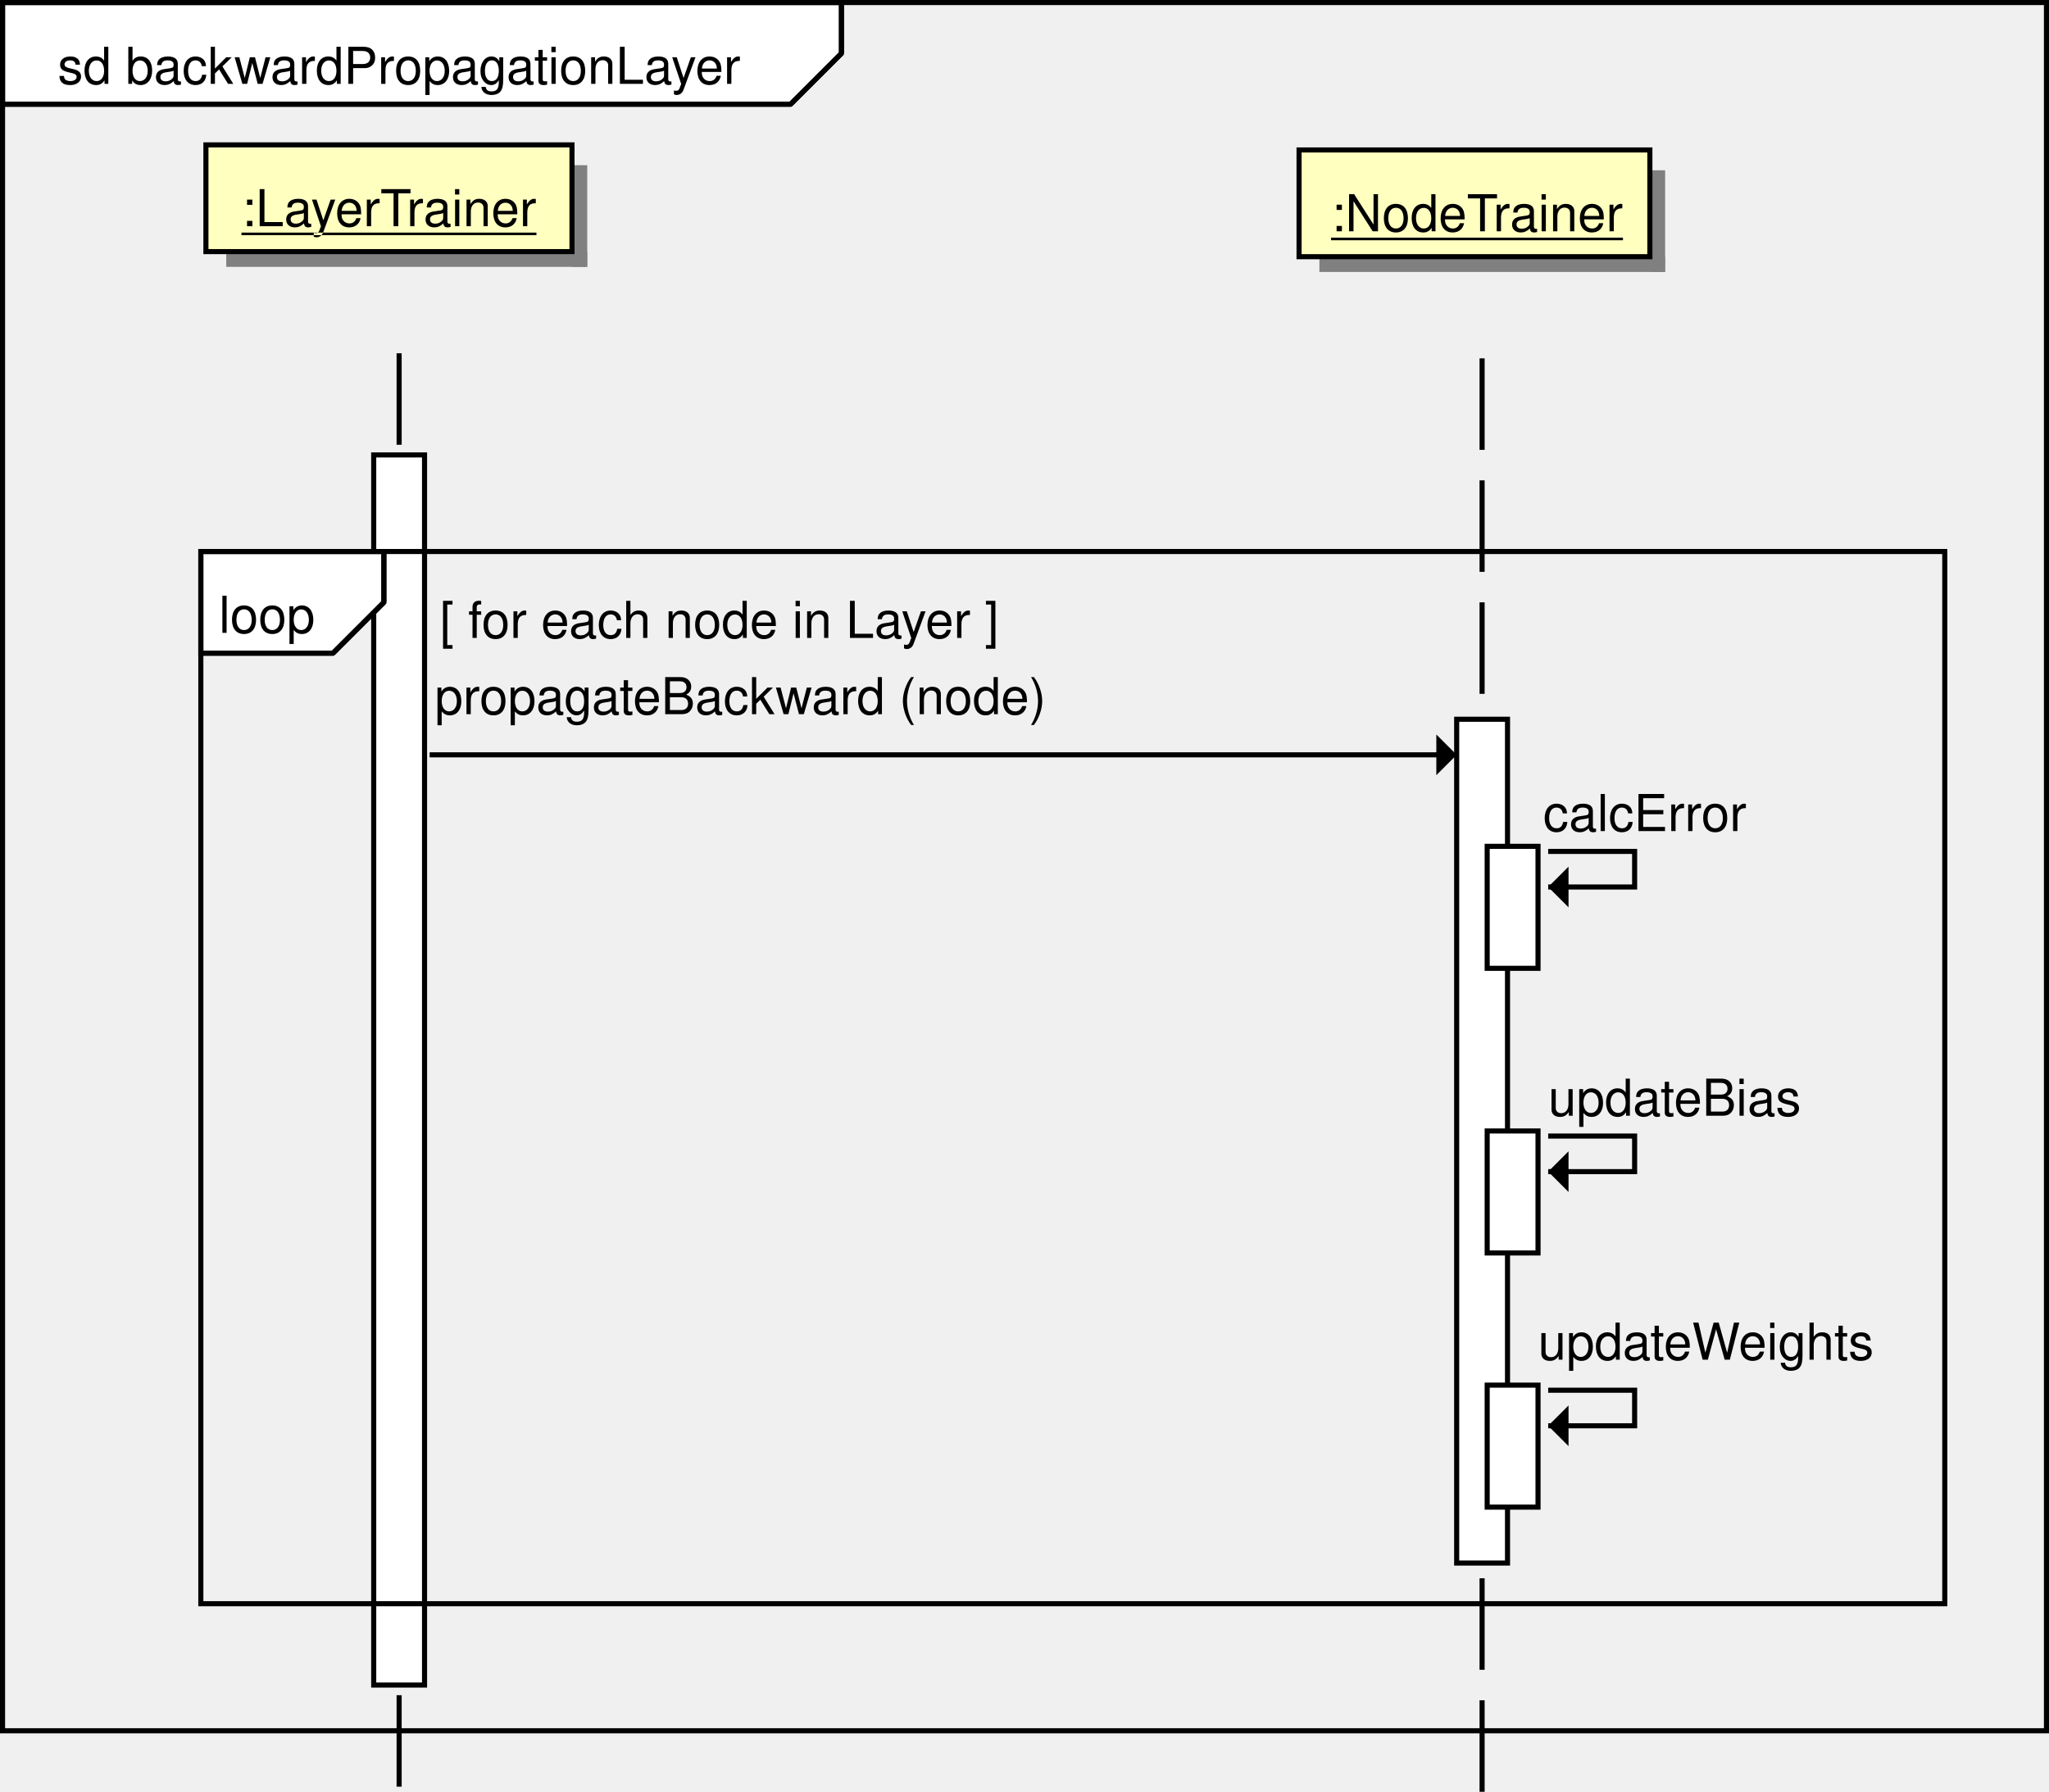
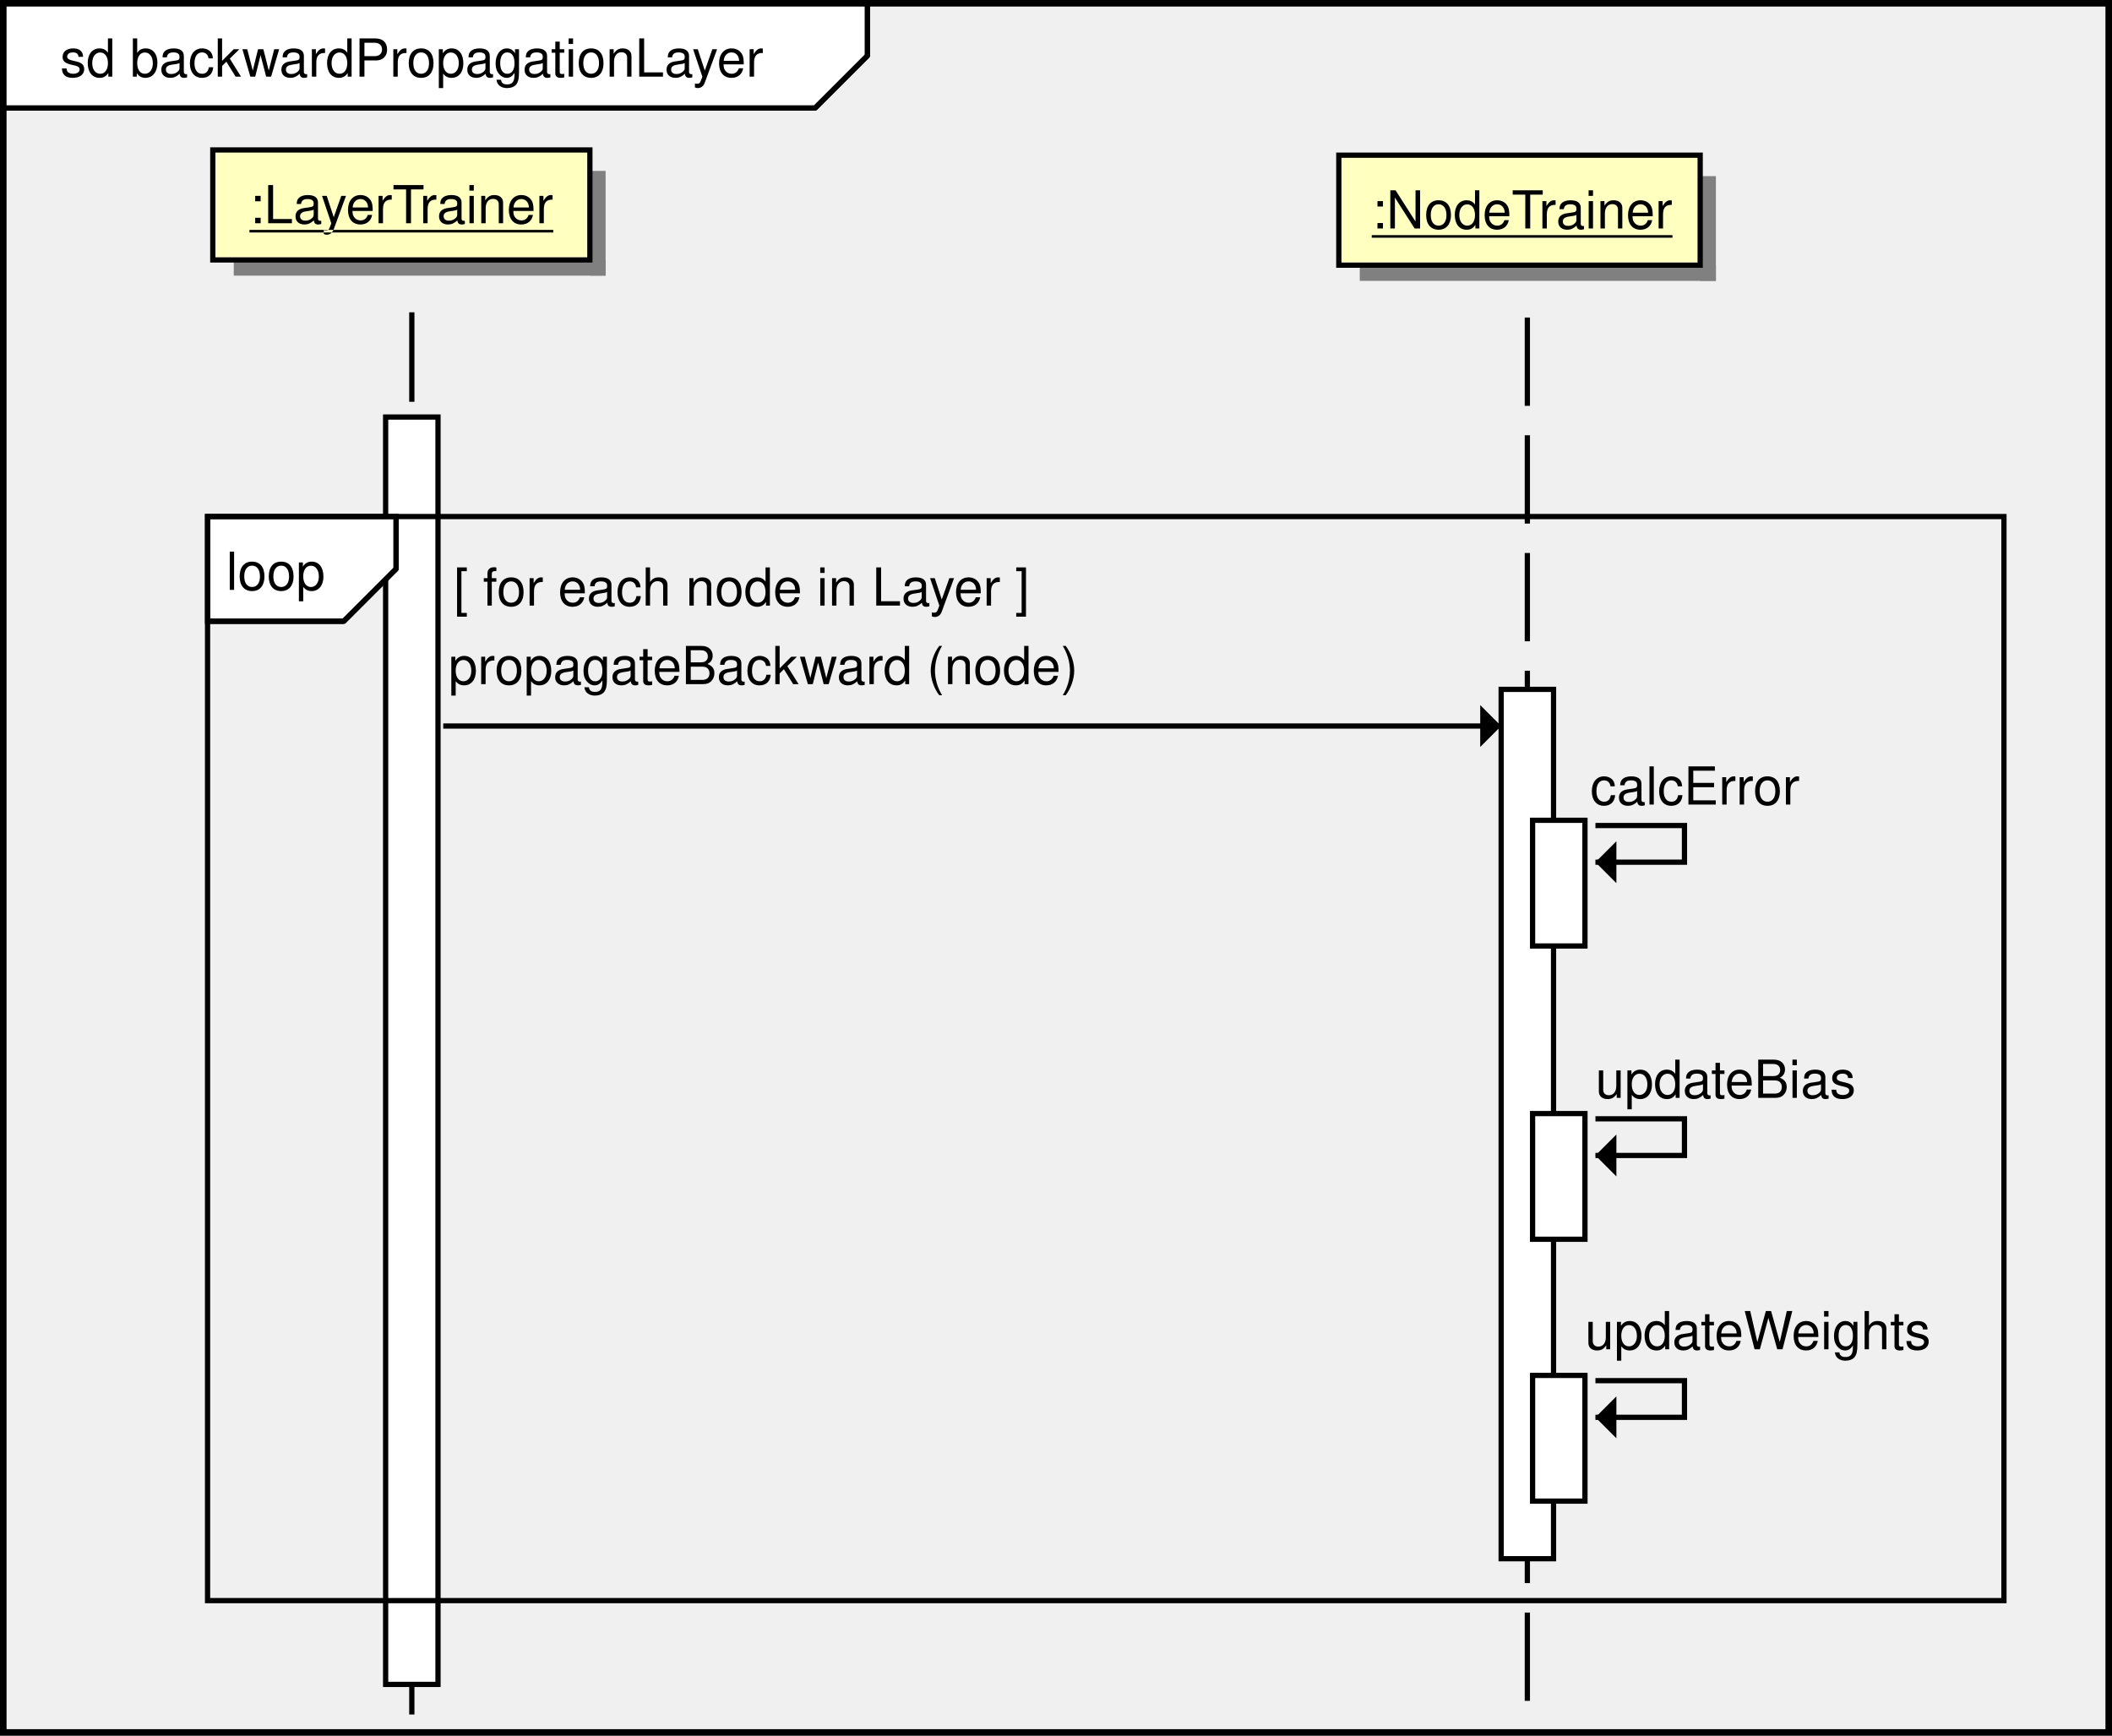
- <svg xmlns="http://www.w3.org/2000/svg" width="403" height="352.5" version="1.1" id="svg2">
+ <svg xmlns="http://www.w3.org/2000/svg" width="1396.574" height="1147.798" version="1.1" id="svg2">
  <defs id="defs124" />
-   <g id="g4" transform="translate(-195.5,-69.5)">
-     <polygon points="351,90 196,90 196,70 196,70 361,70 361,80 " id="polygon6" style="fill:#ffffff;stroke:#000000;stroke-opacity:1" />
-     <rect x="196" y="70" width="402" height="340" id="rect8" style="fill:none;stroke:#000000;stroke-width:1;stroke-opacity:1" />
-     <text font-size="10" xml:space="preserve" x="274" y="86" id="text10" style="font-size:10px;font-family:Helvetica;text-anchor:middle;fill:#000000">sd backwardPropagationLayer</text>
+   <g id="g4" transform="matrix(3.463171,0,0,3.463171,-676.5918,-240.2323)">
+     <polygon points="196,70 361,70 361,80 351,90 196,90 196,70 " id="polygon6" style="fill:#ffffff;stroke:#000000;stroke-opacity:1" />
+     <rect x="195.993" y="69.993" width="402.015" height="330.18" id="rect8" style="fill:none;stroke:#000000;stroke-width:1.25;stroke-miterlimit:4;stroke-dasharray:none;stroke-opacity:1" />
+     <text font-size="10" xml:space="preserve" x="274" y="84" id="text10" style="font-size:10px;font-family:Helvetica;text-anchor:middle;fill:#000000">sd backwardPropagationLayer</text>
    <line x1="196" y1="90" x2="351" y2="90" id="line12" style="stroke:#000000;stroke-opacity:1" />
    <line x1="351" y1="90" x2="361" y2="80" id="line14" style="stroke:#000000;stroke-opacity:1" />
    <line x1="361" y1="80" x2="361" y2="70" id="line16" style="stroke:#000000;stroke-opacity:1" />
  </g>
-   <text font-size="10" xml:space="preserve" x="86.5" y="125.5" id="text18" style="font-size:10px;font-family:Helvetica;fill:#000000">[ for each node in Layer ]</text>
-   <g id="g20" transform="translate(-195.5,-69.5)">
+   <text font-size="10" xml:space="preserve" x="300.022" y="400.454" id="text18" style="font-size:34.632px;font-family:Helvetica;fill:#000000">[ for each node in Layer ]</text>
+   <g id="g20" transform="matrix(3.463171,0,0,3.288114,-676.5918,-250.5311)">
    <line x1="274" y1="139" x2="274" y2="422" id="line22" style="stroke:#000000;stroke-dasharray:18, 6;stroke-opacity:1" />
  </g>
-   <g id="g24" transform="translate(-195.5,-69.5)">
+   <g id="g24" transform="matrix(3.463171,0,0,3.24384,-676.5918,-244.1577)">
    <line x1="487" y1="140" x2="487" y2="422" id="line26" style="stroke:#000000;stroke-dasharray:18, 6;stroke-opacity:1" />
  </g>
-   <g id="g28" transform="translate(-195.5,-69.5)">
+   <g id="g28" transform="matrix(3.463171,0,0,3.463171,-676.5918,-240.2323)">
    <rect x="308" y="102" width="3" height="20" id="rect30" style="fill:#808080;stroke:none;stroke-opacity:1" />
    <rect x="240" y="119" width="71" height="3" id="rect32" style="fill:#808080;stroke:none;stroke-opacity:1" />
    <rect x="236" y="98" width="72" height="21" id="rect34" style="fill:#ffffc0;stroke:#000000;stroke-width:1;stroke-opacity:1" />
-     <text font-size="10" xml:space="preserve" text-decoration="underline" x="272" y="114" id="text36" style="font-size:10px;font-family:Helvetica;text-decoration: underline;text-decoration-line: underline;text-anchor:middle;fill:#000000">:LayerTrainer</text>
+     <text font-size="10" xml:space="preserve" text-decoration="underline" x="272" y="112" id="text36" style="font-size:10px;font-family:Helvetica;text-decoration: underline;text-decoration-line: underline;text-anchor:middle;fill:#000000">:LayerTrainer</text>
  </g>
-   <g id="g38" transform="translate(-195.5,-69.5)" style="fill:#ffffff;fill-opacity:1">
-     <rect x="269" y="159" width="10" height="242" id="rect40" style="fill:#ffffff;stroke:#000000;stroke-width:1;stroke-opacity:1;fill-opacity:1" />
+   <g id="g38" transform="matrix(3.463171,0,0,3.463171,-676.5918,-274.864)" style="fill:#ffffff;fill-opacity:1">
+     <rect x="269" y="159" width="10" height="242" id="rect40" style="fill:#ffffff;fill-opacity:1;stroke:#000000;stroke-width:1;stroke-opacity:1" />
  </g>
-   <g id="g42" transform="translate(-195.5,-69.5)">
+   <g id="g42" transform="matrix(3.463171,0,0,3.463171,-676.5918,-240.2323)">
    <rect x="520" y="103" width="3" height="20" id="rect44" style="fill:#808080;stroke:none;stroke-opacity:1" />
    <rect x="455" y="120" width="68" height="3" id="rect46" style="fill:#808080;stroke:none;stroke-opacity:1" />
    <rect x="451" y="99" width="69" height="21" id="rect48" style="fill:#ffffc0;stroke:#000000;stroke-width:1;stroke-opacity:1" />
-     <text font-size="10" xml:space="preserve" text-decoration="underline" x="486" y="115" id="text50" style="font-size:10px;font-family:Helvetica;text-decoration: underline;text-decoration-line: underline;text-anchor:middle;fill:#000000">:NodeTrainer</text>
+     <text font-size="10" xml:space="preserve" text-decoration="underline" x="486" y="113" id="text50" style="font-size:10px;font-family:Helvetica;text-decoration: underline;text-decoration-line: underline;text-anchor:middle;fill:#000000">:NodeTrainer</text>
  </g>
-   <g id="g52" transform="translate(-195.5,-69.5)" style="fill:#ffffff;fill-opacity:1">
-     <rect x="482" y="211" width="10" height="166" id="rect54" style="fill:#ffffff;stroke:#000000;stroke-width:1;stroke-opacity:1;fill-opacity:1" />
+   <g id="g52" transform="matrix(3.463171,0,0,3.463171,-676.5918,-274.864)" style="fill:#ffffff;fill-opacity:1">
+     <rect x="482" y="211" width="10" height="166" id="rect54" style="fill:#ffffff;fill-opacity:1;stroke:#000000;stroke-width:1;stroke-opacity:1" />
  </g>
-   <g id="g56" transform="translate(-195.5,-69.5)">
+   <g id="g56" transform="matrix(3.463171,0,0,3.463171,-676.5918,-274.864)">
    <line x1="280" y1="218" x2="482" y2="218" id="line58" style="stroke:#000000;stroke-opacity:1" />
-     <polygon points="482,218 478,214 478,222 " id="polygon60" style="fill:#000000;stroke:none" />
+     <polygon points="478,214 478,222 482,218 " id="polygon60" style="fill:#000000;stroke:none" />
  </g>
-   <g id="g62" transform="translate(-195.5,-69.5)" style="fill:#ffffff;fill-opacity:1">
-     <rect x="488" y="236" width="10" height="24" id="rect64" style="fill:#ffffff;stroke:#000000;stroke-width:1;stroke-opacity:1;fill-opacity:1" />
+   <g id="g62" transform="matrix(3.463171,0,0,3.463171,-676.5918,-274.864)" style="fill:#ffffff;fill-opacity:1">
+     <rect x="488" y="236" width="10" height="24" id="rect64" style="fill:#ffffff;fill-opacity:1;stroke:#000000;stroke-width:1;stroke-opacity:1" />
  </g>
-   <g id="g66" transform="translate(-195.5,-69.5)" style="fill:#ffffff;fill-opacity:1">
-     <rect x="488" y="292" width="10" height="24" id="rect68" style="fill:#ffffff;stroke:#000000;stroke-width:1;stroke-opacity:1;fill-opacity:1" />
+   <g id="g66" transform="matrix(3.463171,0,0,3.463171,-676.5918,-274.864)" style="fill:#ffffff;fill-opacity:1">
+     <rect x="488" y="292" width="10" height="24" id="rect68" style="fill:#ffffff;fill-opacity:1;stroke:#000000;stroke-width:1;stroke-opacity:1" />
  </g>
-   <g id="g70" transform="translate(-195.5,-69.5)" style="fill:#ffffff;fill-opacity:1">
-     <rect x="488" y="342" width="10" height="24" id="rect72" style="fill:#ffffff;stroke:#000000;stroke-width:1;stroke-opacity:1;fill-opacity:1" />
+   <g id="g70" transform="matrix(3.463171,0,0,3.463171,-676.5918,-274.864)" style="fill:#ffffff;fill-opacity:1">
+     <rect x="488" y="342" width="10" height="24" id="rect72" style="fill:#ffffff;fill-opacity:1;stroke:#000000;stroke-width:1;stroke-opacity:1" />
  </g>
-   <g id="g74" transform="translate(-195.5,-69.5)">
+   <g id="g74" transform="matrix(3.463171,0,0,3.463171,-676.5918,-274.864)">
    <text font-size="10" xml:space="preserve" x="499" y="233" id="text76" style="font-size:10px;font-family:Helvetica;fill:#000000">calcError</text>
  </g>
-   <g id="g78" transform="translate(-195.5,-69.5)">
+   <g id="g78" transform="matrix(3.463171,0,0,3.463171,-676.5918,-274.864)">
    <text font-size="10" xml:space="preserve" x="498" y="337" id="text80" style="font-size:10px;font-family:Helvetica;fill:#000000">updateWeights</text>
  </g>
-   <g id="g82" transform="translate(-195.5,-69.5)">
+   <g id="g82" transform="matrix(3.463171,0,0,3.463171,-676.5918,-274.864)">
    <text font-size="10" xml:space="preserve" x="500" y="289" id="text84" style="font-size:10px;font-family:Helvetica;fill:#000000">updateBias</text>
  </g>
-   <g id="g86" transform="translate(-195.5,-69.5)">
+   <g id="g86" transform="matrix(3.463171,0,0,3.463171,-676.5918,-274.864)">
    <text font-size="10" xml:space="preserve" x="281" y="210" id="text88" style="font-size:10px;font-family:Helvetica;fill:#000000">propagateBackward (node)</text>
  </g>
-   <g id="g90" transform="translate(-195.5,-69.5)">
+   <g id="g90" transform="matrix(3.463171,0,0,3.463171,-676.5918,-274.864)">
    <path d="m 500,237 17,0 0,7 -17,0" id="path92" style="fill:none;stroke:#000000;stroke-opacity:1" />
-     <polygon points="500,244 504,248 504,240 " id="polygon94" style="fill:#000000;stroke:none" />
+     <polygon points="504,248 504,240 500,244 " id="polygon94" style="fill:#000000;stroke:none" />
  </g>
-   <g id="g96" transform="translate(-195.5,-69.5)">
+   <g id="g96" transform="matrix(3.463171,0,0,3.463171,-676.5918,-274.864)">
    <path d="m 500,293 17,0 0,7 -17,0" id="path98" style="fill:none;stroke:#000000;stroke-opacity:1" />
-     <polygon points="500,300 504,304 504,296 " id="polygon100" style="fill:#000000;stroke:none" />
+     <polygon points="504,304 504,296 500,300 " id="polygon100" style="fill:#000000;stroke:none" />
  </g>
-   <g id="g102" transform="translate(-195.5,-69.5)">
+   <g id="g102" transform="matrix(3.463171,0,0,3.463171,-676.5918,-274.864)">
    <path d="m 500,343 17,0 0,7 -17,0" id="path104" style="fill:none;stroke:#000000;stroke-opacity:1" />
-     <polygon points="500,350 504,354 504,346 " id="polygon106" style="fill:#000000;stroke:none" />
+     <polygon points="504,354 504,346 500,350 " id="polygon106" style="fill:#000000;stroke:none" />
  </g>
-   <g id="g108" transform="translate(-195.5,-69.5)">
-     <polygon points="261,198 235,198 235,178 235,178 271,178 271,188 " id="polygon110" style="fill:#ffffff;stroke:#000000;stroke-opacity:1" />
+   <g id="g108" transform="matrix(3.463171,0,0,3.463171,-676.5918,-274.864)">
+     <polygon points="271,178 271,188 261,198 235,198 235,178 235,178 " id="polygon110" style="fill:#ffffff;stroke:#000000;stroke-opacity:1" />
    <rect x="235" y="178" width="343" height="207" id="rect112" style="fill:none;stroke:#000000;stroke-width:1;stroke-opacity:1" />
-     <text font-size="10" xml:space="preserve" x="248" y="194" id="text114" style="font-size:10px;font-family:Helvetica;text-anchor:middle;fill:#000000">loop</text>
+     <text font-size="10" xml:space="preserve" x="248" y="192" id="text114" style="font-size:10px;font-family:Helvetica;text-anchor:middle;fill:#000000">loop</text>
    <line x1="235" y1="198" x2="261" y2="198" id="line116" style="stroke:#000000;stroke-opacity:1" />
    <line x1="261" y1="198" x2="271" y2="188" id="line118" style="stroke:#000000;stroke-opacity:1" />
    <line x1="271" y1="188" x2="271" y2="178" id="line120" style="stroke:#000000;stroke-opacity:1" />
  </g>
</svg>
